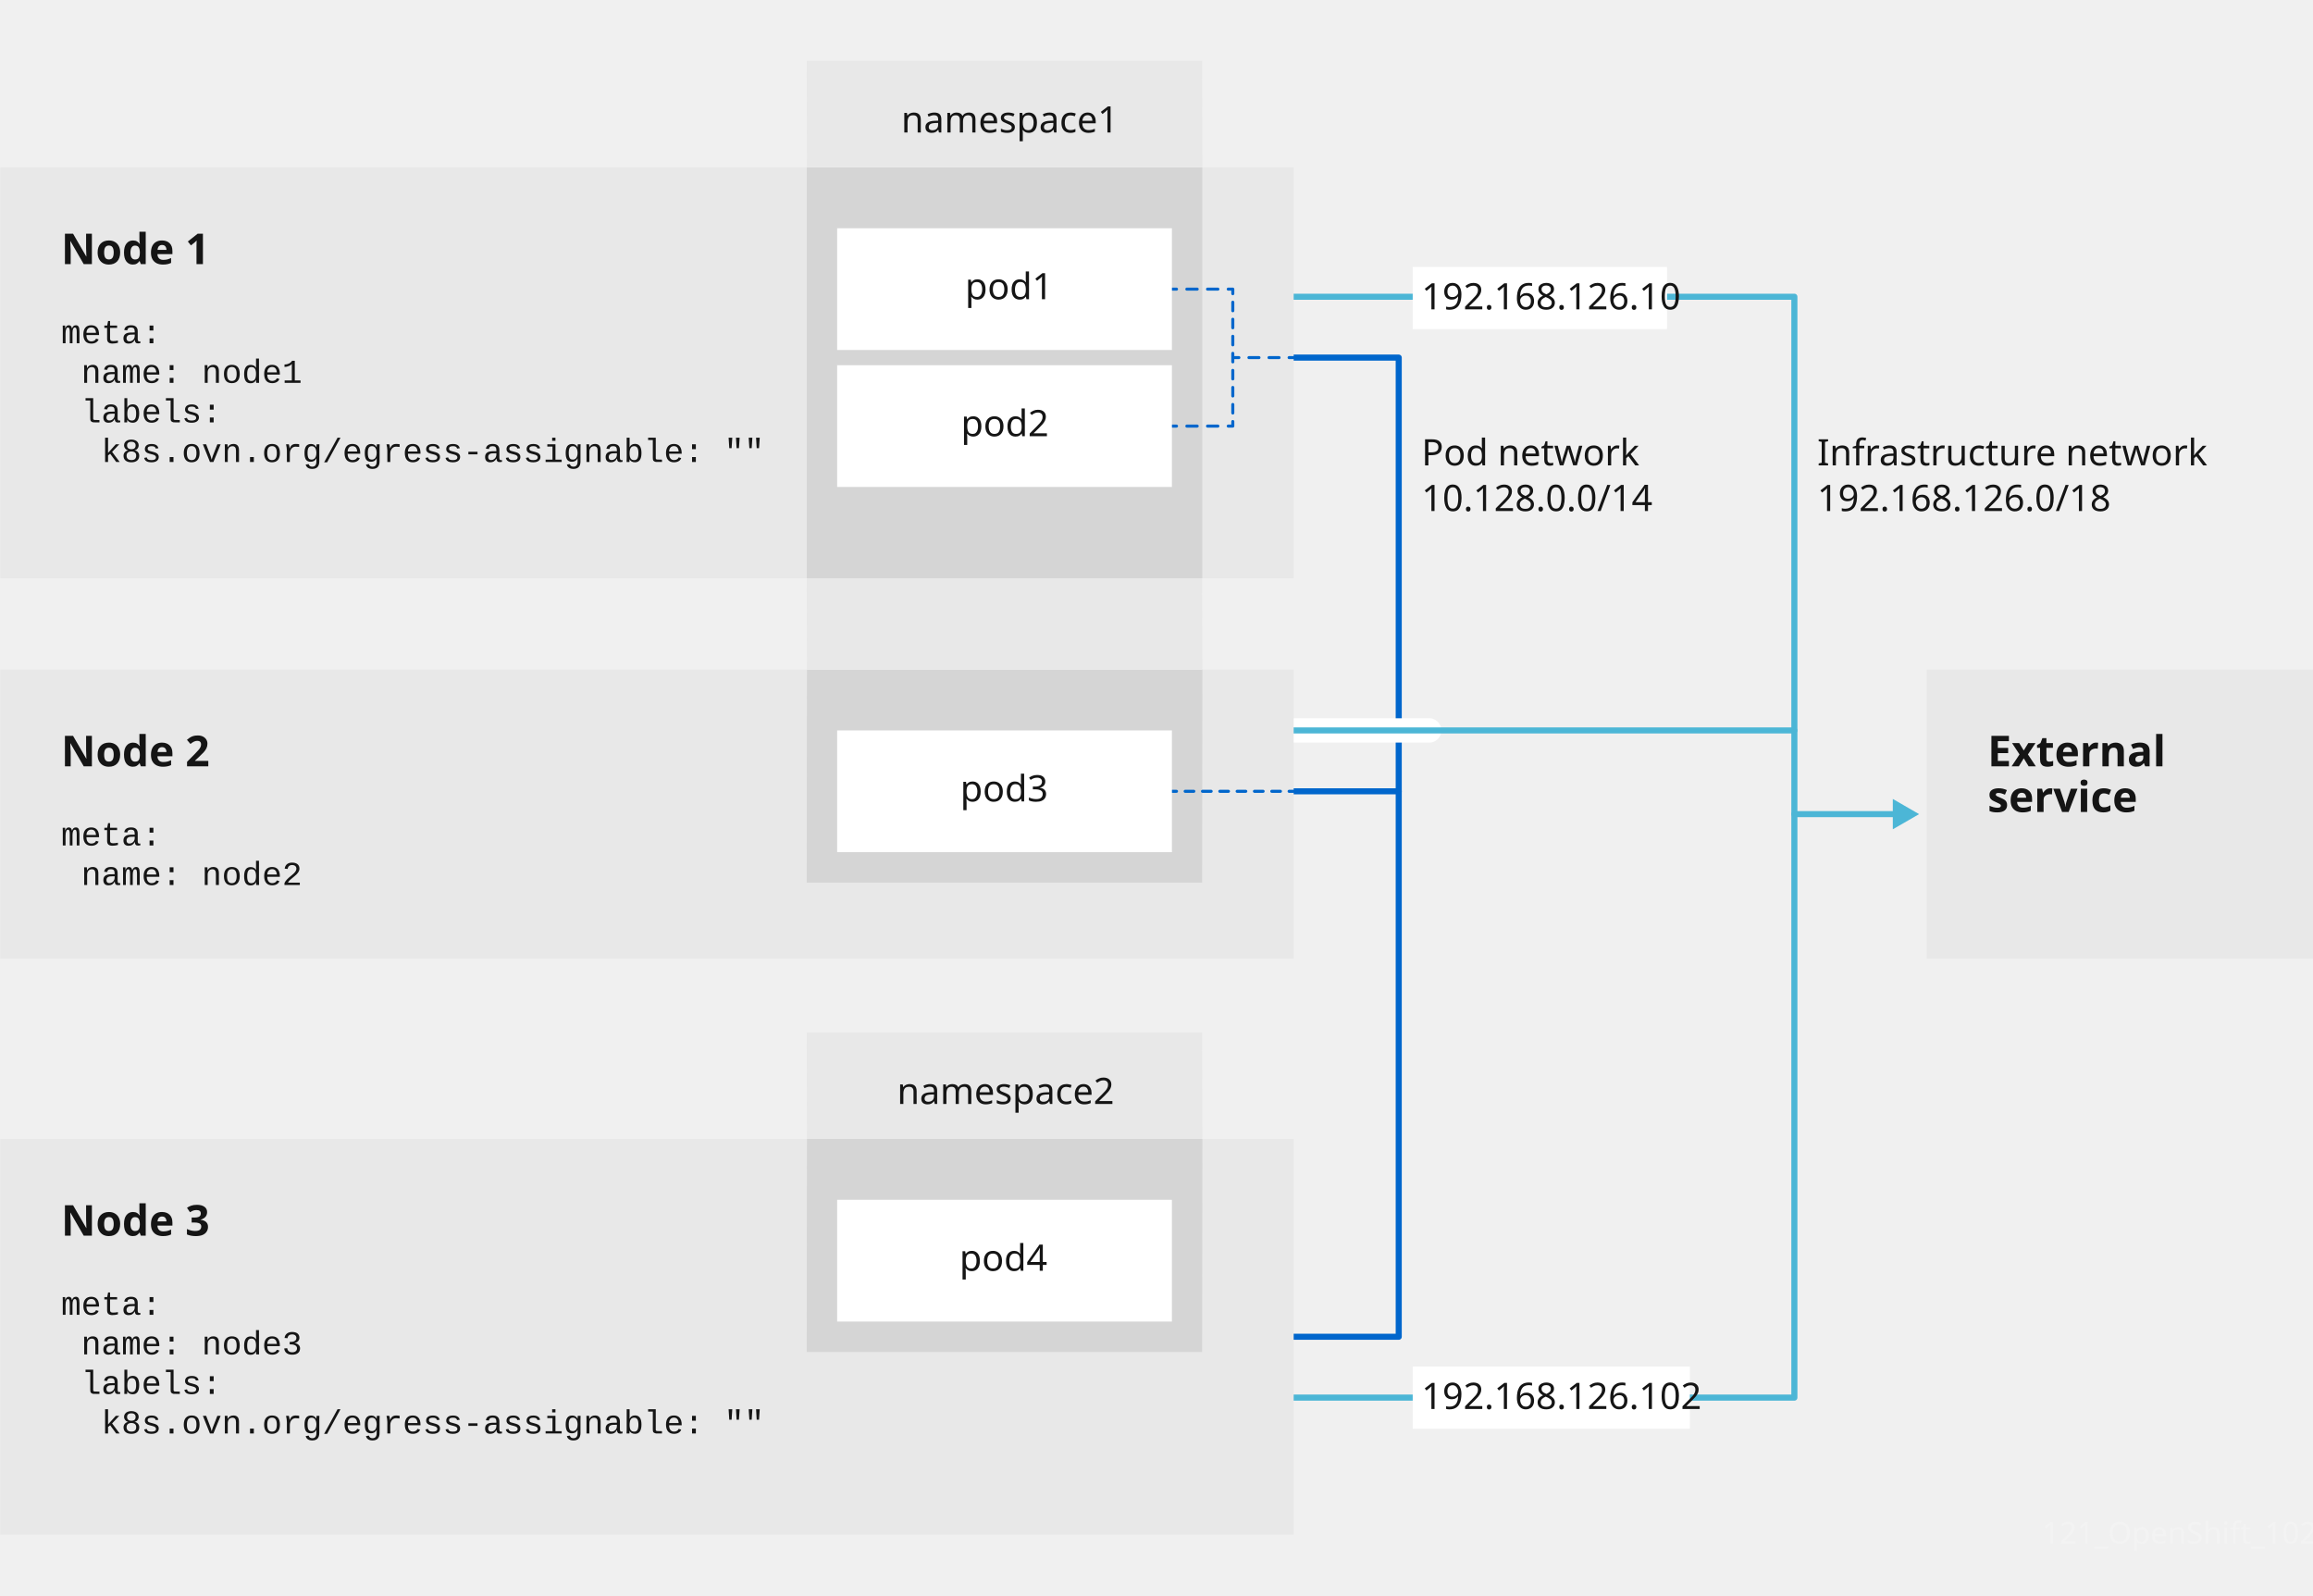
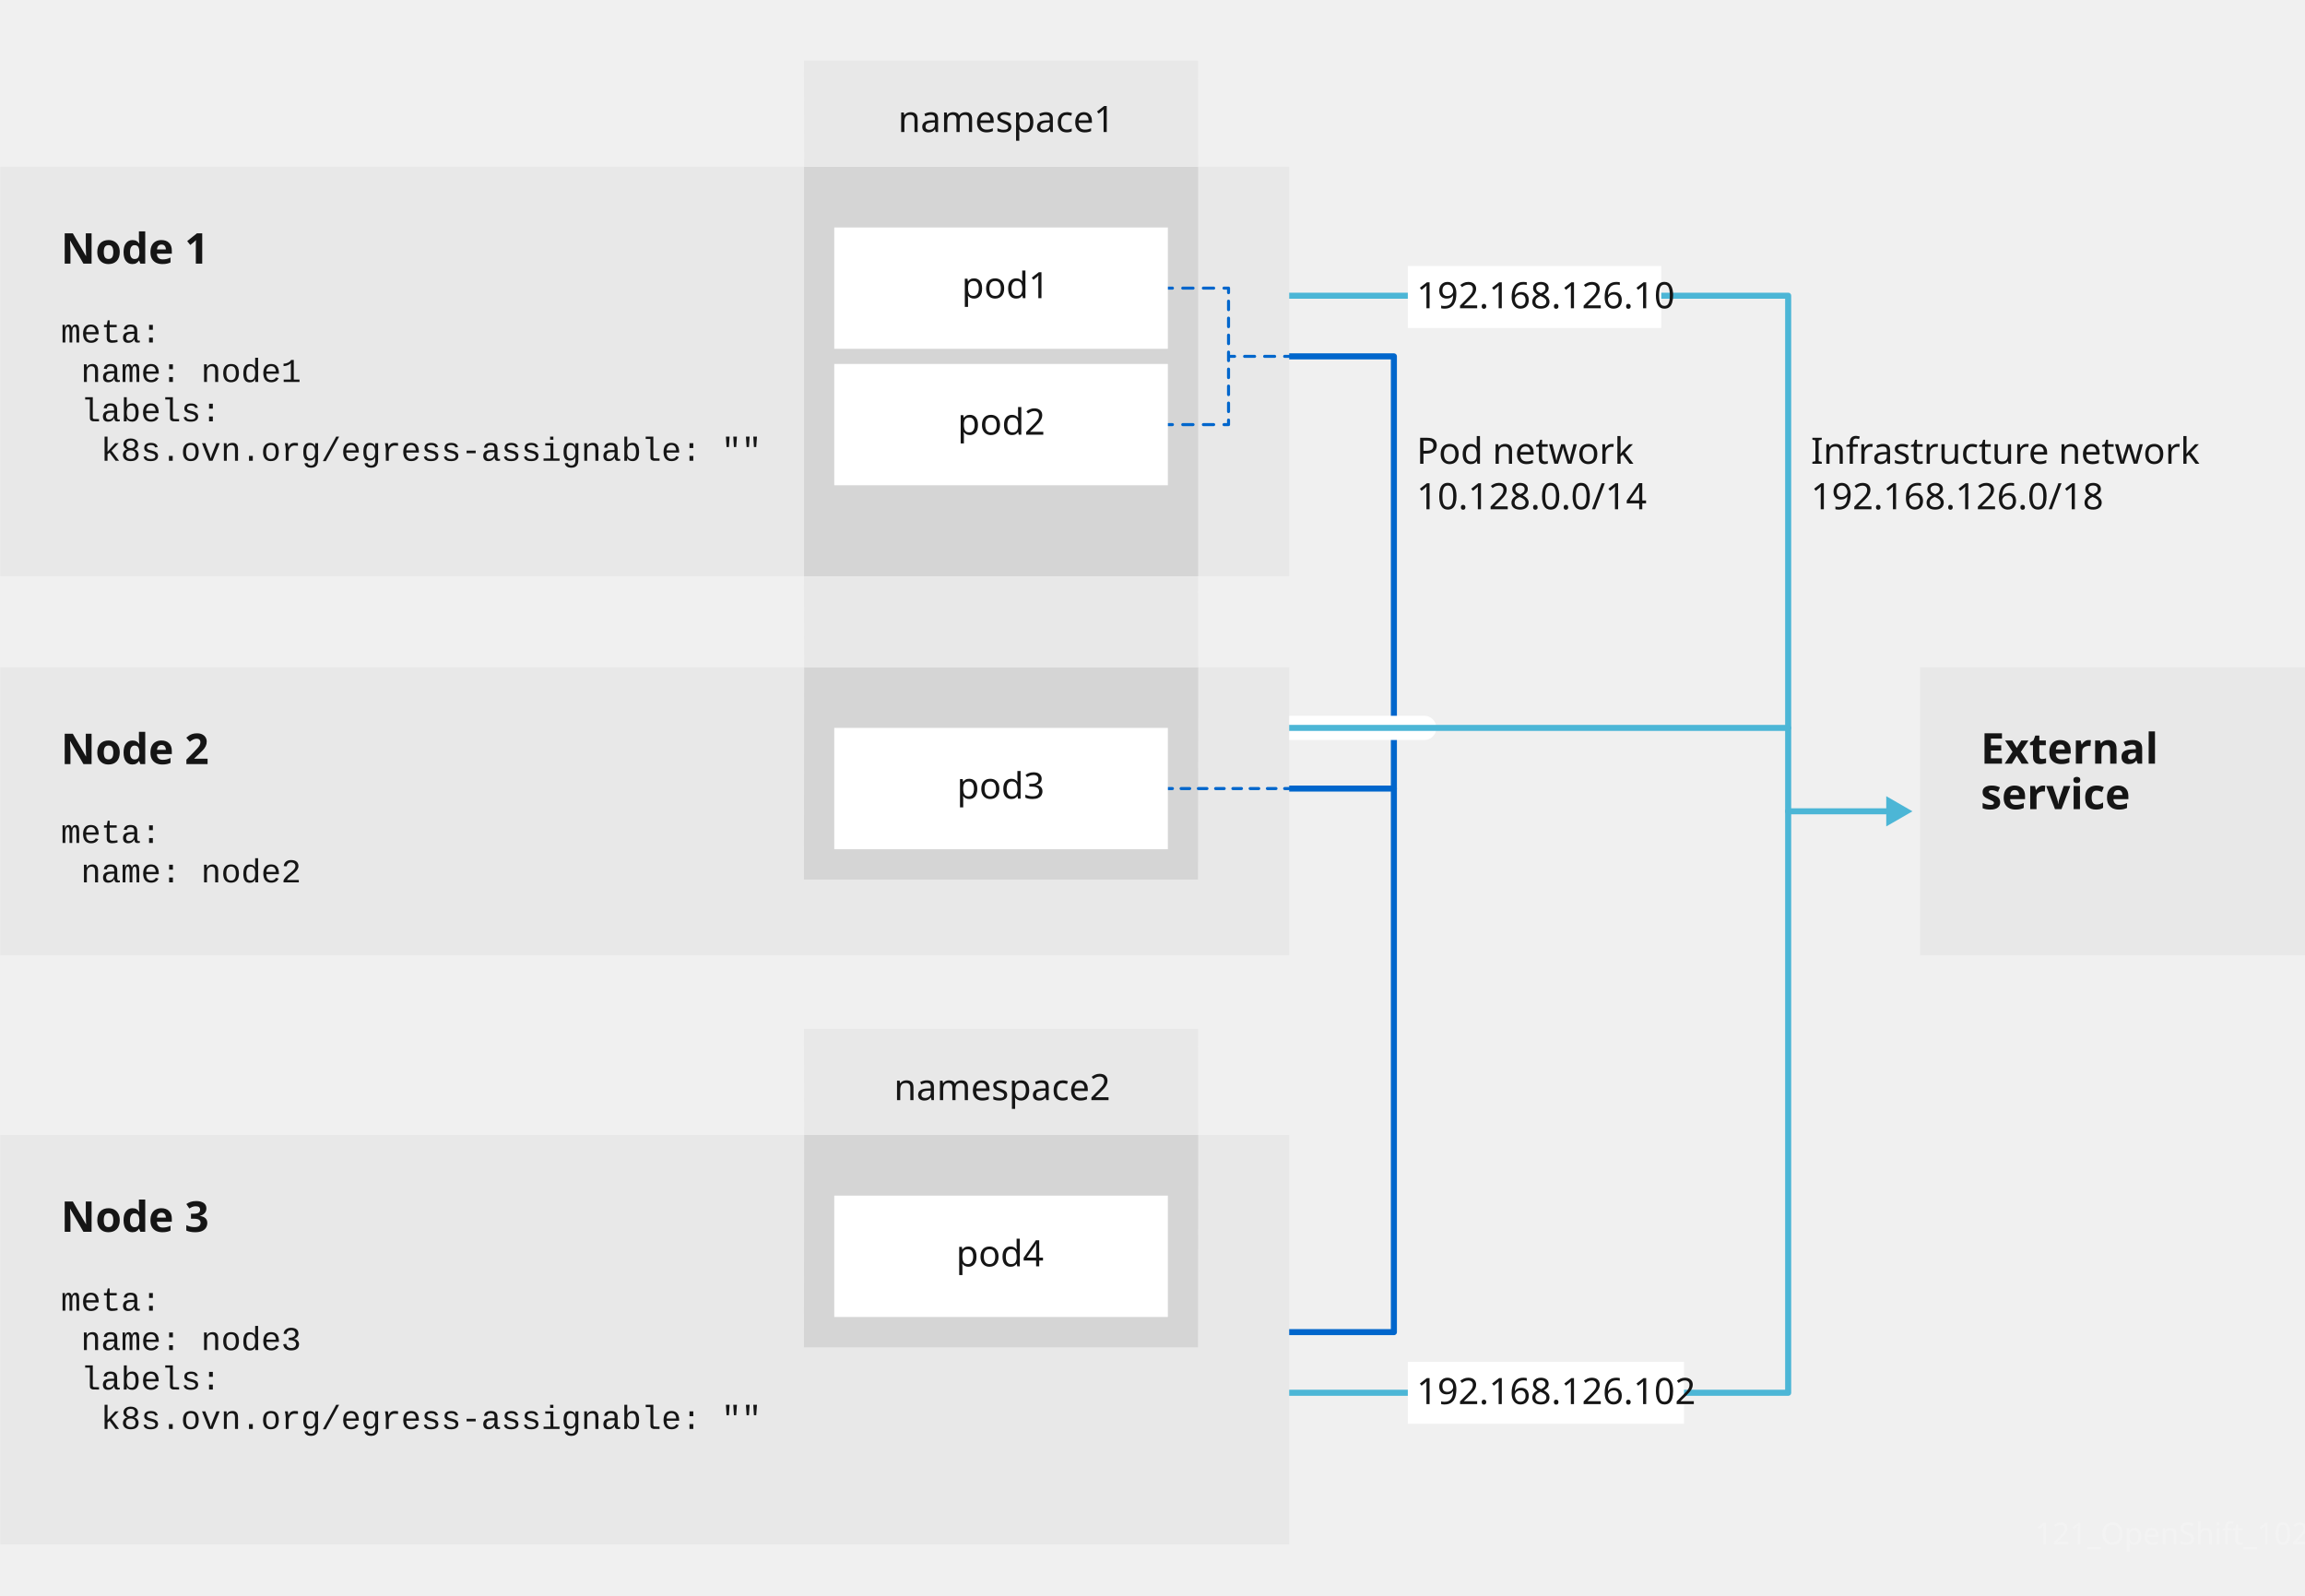
- <svg xmlns="http://www.w3.org/2000/svg" id="a387e084-0d6d-4a46-8ab7-d3861b8dd97e" data-name="artwork" width="760" height="524.218" viewBox="0 0 760 524.218">
+ <svg xmlns="http://www.w3.org/2000/svg" id="adfa7144-27a8-47cd-8695-e5e8074074dc" data-name="artwork" width="760" height="526.218" viewBox="0 0 760 526.218">
  <defs>
    <style>
-       .b9a9c9d9-87d7-479a-8c95-add05141c48b {
+       .a06810c6-c4c4-4f79-8b49-bde9716d5185, .b02ba650-d72d-409a-ab30-a4c04f62ad2b, .bd522a33-15fc-4dc7-aabf-4aadc03e6994, .e41b9ccb-cc95-46f9-a699-409b2fb29774, .ea5e21c5-4d31-441c-a01f-fd62daa51122, .ebfa67b6-e3ef-49ab-b393-8775b63f7edb, .f58d06c2-0fde-47dc-8f06-19286f18a776, .f999705f-1629-41aa-83ab-c13009277b63, .f9d273aa-c454-4076-bab0-2e01fafdece5 {
+         fill: none;
+       }
+ 
+       .b02ba650-d72d-409a-ab30-a4c04f62ad2b, .bd522a33-15fc-4dc7-aabf-4aadc03e6994, .e41b9ccb-cc95-46f9-a699-409b2fb29774, .ea5e21c5-4d31-441c-a01f-fd62daa51122, .ebfa67b6-e3ef-49ab-b393-8775b63f7edb, .f999705f-1629-41aa-83ab-c13009277b63 {
+         stroke: #06c;
+       }
+ 
+       .b02ba650-d72d-409a-ab30-a4c04f62ad2b, .bd522a33-15fc-4dc7-aabf-4aadc03e6994, .e41b9ccb-cc95-46f9-a699-409b2fb29774, .ea5e21c5-4d31-441c-a01f-fd62daa51122, .ebfa67b6-e3ef-49ab-b393-8775b63f7edb, .f58d06c2-0fde-47dc-8f06-19286f18a776, .f999705f-1629-41aa-83ab-c13009277b63, .f9d273aa-c454-4076-bab0-2e01fafdece5 {
+         stroke-linecap: round;
+         stroke-linejoin: round;
+       }
+ 
+       .b02ba650-d72d-409a-ab30-a4c04f62ad2b, .f9d273aa-c454-4076-bab0-2e01fafdece5 {
+         stroke-width: 2px;
+       }
+ 
+       .f9d273aa-c454-4076-bab0-2e01fafdece5 {
+         stroke: #4cb6d6;
+       }
+ 
+       .b72d3cbc-6bfc-4efc-917b-8df957a52164 {
+         fill: #fff;
+       }
+ 
+       .a7e03fb4-441a-42ed-b186-eb8bfd1331f2 {
        font-size: 12px;
        font-family: RedHatText-Medium, Red Hat Text;
        font-weight: 500;
      }

-       .b9a9c9d9-87d7-479a-8c95-add05141c48b, .f8d4deb5-4e10-4966-8a86-78fcc8f92a11 {
+       .a7e03fb4-441a-42ed-b186-eb8bfd1331f2, .ac8302a1-f9b5-4858-be1d-a79e9acacdf2, .e188186e-72be-4018-9a44-535c0a01483d {
        fill: #151515;
      }

-       .a22a300a-9fdb-46b3-9360-45bf7c684a8b, .a454918e-a97d-4b98-b945-36cf89951c80, .ace578d8-736c-4fb3-853a-92610b2808a9, .b79d2283-ded3-4d24-bb53-8966d4079980, .bba3932f-a563-497e-9615-6d1b4263b6c8, .e83d103e-c079-4fb7-b12f-ca4b10d4447d, .f53d879d-5702-4282-9056-0acfee13fcfd, .f8e0a708-049c-4cdd-8eb8-a732ae0c50f6, .ff271b8b-3d6a-4173-9f7c-e0199d93d7ce {
-         fill: none;
-       }
- 
-       .ace578d8-736c-4fb3-853a-92610b2808a9, .bba3932f-a563-497e-9615-6d1b4263b6c8, .e83d103e-c079-4fb7-b12f-ca4b10d4447d, .f53d879d-5702-4282-9056-0acfee13fcfd, .f8e0a708-049c-4cdd-8eb8-a732ae0c50f6, .ff271b8b-3d6a-4173-9f7c-e0199d93d7ce {
-         stroke: #06c;
-       }
- 
-       .a22a300a-9fdb-46b3-9360-45bf7c684a8b, .a454918e-a97d-4b98-b945-36cf89951c80, .ace578d8-736c-4fb3-853a-92610b2808a9, .bba3932f-a563-497e-9615-6d1b4263b6c8, .e83d103e-c079-4fb7-b12f-ca4b10d4447d, .f53d879d-5702-4282-9056-0acfee13fcfd, .f8e0a708-049c-4cdd-8eb8-a732ae0c50f6, .ff271b8b-3d6a-4173-9f7c-e0199d93d7ce {
-         stroke-linecap: round;
-         stroke-linejoin: round;
-       }
- 
-       .a22a300a-9fdb-46b3-9360-45bf7c684a8b, .f8e0a708-049c-4cdd-8eb8-a732ae0c50f6 {
-         stroke-width: 2px;
-       }
- 
-       .a22a300a-9fdb-46b3-9360-45bf7c684a8b {
-         stroke: #4cb6d6;
-       }
- 
-       .b8d8d85a-ac21-40f1-a68f-b2e629d14b91 {
+       .ab9e9585-9dce-4215-b9a5-e5f53498db8f {
        fill: #e8e8e8;
      }

-       .f8d4deb5-4e10-4966-8a86-78fcc8f92a11 {
+       .ac8302a1-f9b5-4858-be1d-a79e9acacdf2 {
        font-size: 14px;
        font-family: RedHatText-Bold, Red Hat Text;
        font-weight: 700;
      }

-       .a454918e-a97d-4b98-b945-36cf89951c80 {
+       .b814b036-fc6a-4294-beef-f2ebc34fe84d, .e188186e-72be-4018-9a44-535c0a01483d {
+         font-size: 11px;
+         font-family: LiberationMono, Liberation Mono;
+       }
+ 
+       .b814b036-fc6a-4294-beef-f2ebc34fe84d {
+         font-weight: 400;
+       }
+ 
+       .f58d06c2-0fde-47dc-8f06-19286f18a776 {
        stroke: #fff;
        stroke-width: 8px;
      }

-       .a37556e0-3880-4916-a4e5-67c5020bd1b5 {
+       .bf60db29-9fbf-435a-90c3-5f2310374bb4 {
        fill: #4cb6d6;
      }

-       .f8f548e3-dc15-47be-a3bc-05af63cb91e4 {
-         fill: #fff;
-       }
- 
-       .b6330101-eae3-4bc9-8996-f18569100a75 {
+       .b592640b-c316-475e-bce6-b7a3789f36a5 {
        fill: #d5d5d5;
      }

-       .e83d103e-c079-4fb7-b12f-ca4b10d4447d {
+       .bd522a33-15fc-4dc7-aabf-4aadc03e6994 {
        stroke-dasharray: 3.4 3.4;
      }

-       .f53d879d-5702-4282-9056-0acfee13fcfd {
+       .ea5e21c5-4d31-441c-a01f-fd62daa51122 {
        stroke-dasharray: 2.8 2.8;
      }

-       .ace578d8-736c-4fb3-853a-92610b2808a9 {
+       .f999705f-1629-41aa-83ab-c13009277b63 {
        stroke-dasharray: 3.3 3.3;
      }

-       .b06f50e5-17a7-4b56-b9ec-4a8cf5a90893 {
-         font-size: 11px;
-         font-family: LiberationMono, Liberation Mono;
-         font-weight: 400;
-       }
- 
-       .bba3932f-a563-497e-9615-6d1b4263b6c8 {
-         stroke-dasharray: 2.846 2.846;
-       }
- 
-       .b01496fa-6031-4e39-b7b3-8fb52e10c9fd {
+       .b9c89556-e7ba-4978-8e60-200af8d305df {
        font-size: 10px;
        fill: #f3f3f3;
        font-family: RedHatText-Regular, Red Hat Text;
      }
+ 
+       .e41b9ccb-cc95-46f9-a699-409b2fb29774 {
+         stroke-dasharray: 2.846 2.846;
+       }
    </style>
  </defs>
-   <text class="b9a9c9d9-87d7-479a-8c95-add05141c48b" transform="translate(467.089 152.904)">Pod network<tspan x="0" y="15">10.128.0.0/14</tspan>
+   <polyline class="b02ba650-d72d-409a-ab30-a4c04f62ad2b" points="424.774 117.5 459.591 117.5 459.591 439.218 425.093 439.218" />
+   <polyline class="f9d273aa-c454-4076-bab0-2e01fafdece5" points="424.614 97.501 589.591 97.501 589.591 459.218 424.933 459.218" />
+   <rect class="b72d3cbc-6bfc-4efc-917b-8df957a52164" x="464.185" y="449.005" width="91.058" height="20.426" />
+   <text class="a7e03fb4-441a-42ed-b186-eb8bfd1331f2" transform="translate(467.089 462.946)">192.168.126.102</text>
+   <g>
+     <rect class="ab9e9585-9dce-4215-b9a5-e5f53498db8f" x="0.07" y="374.218" width="425" height="135" />
+     <text class="ac8302a1-f9b5-4858-be1d-a79e9acacdf2" transform="translate(20.07 406.146)">Node 3<tspan class="b814b036-fc6a-4294-beef-f2ebc34fe84d">
+         <tspan x="0" y="26">meta:</tspan>
+       </tspan>
+     </text>
+     <text class="e188186e-72be-4018-9a44-535c0a01483d" transform="translate(26.682 445.145)">name: node3</text>
+     <text class="e188186e-72be-4018-9a44-535c0a01483d" transform="translate(26.645 458.146)">labels:</text>
+     <text class="e188186e-72be-4018-9a44-535c0a01483d" transform="translate(33.219 471.146)">k8s.ovn.org/egress-assignable: ""</text>
+   </g>
+   <text class="a7e03fb4-441a-42ed-b186-eb8bfd1331f2" transform="translate(467.089 152.904)">Pod network<tspan x="0" y="15">10.128.0.0/14</tspan>
  </text>
-   <polyline class="f8e0a708-049c-4cdd-8eb8-a732ae0c50f6" points="424.774 117.5 459.591 117.5 459.591 439.218 425.093 439.218" />
-   <text class="b9a9c9d9-87d7-479a-8c95-add05141c48b" transform="translate(597.089 152.904)">Infrastructure network<tspan x="0" y="15">192.168.126.0/18</tspan>
+   <text class="a7e03fb4-441a-42ed-b186-eb8bfd1331f2" transform="translate(597.089 152.904)">Infrastructure network<tspan x="0" y="15">192.168.126.0/18</tspan>
  </text>
-   <polyline class="a22a300a-9fdb-46b3-9360-45bf7c684a8b" points="424.614 97.501 589.591 97.501 589.591 459.218 424.933 459.218" />
-   <rect class="b8d8d85a-ac21-40f1-a68f-b2e629d14b91" x="633.07" y="220" width="127" height="95" />
-   <text class="f8d4deb5-4e10-4966-8a86-78fcc8f92a11" transform="translate(653.07 251.788)">External<tspan x="0" y="15">service</tspan>
+   <rect class="ab9e9585-9dce-4215-b9a5-e5f53498db8f" x="633.07" y="220" width="127" height="95" />
+   <text class="ac8302a1-f9b5-4858-be1d-a79e9acacdf2" transform="translate(653.07 251.788)">External<tspan x="0" y="15">service</tspan>
  </text>
-   <line class="f8e0a708-049c-4cdd-8eb8-a732ae0c50f6" x1="459.591" y1="260" x2="425.07" y2="260" />
-   <line class="a454918e-a97d-4b98-b945-36cf89951c80" x1="469.591" y1="240" x2="425.07" y2="240" />
-   <line class="a22a300a-9fdb-46b3-9360-45bf7c684a8b" x1="589.591" y1="240" x2="425.07" y2="240" />
+   <line class="b02ba650-d72d-409a-ab30-a4c04f62ad2b" x1="459.591" y1="260" x2="425.07" y2="260" />
+   <line class="f58d06c2-0fde-47dc-8f06-19286f18a776" x1="469.591" y1="240" x2="425.07" y2="240" />
+   <line class="f9d273aa-c454-4076-bab0-2e01fafdece5" x1="589.591" y1="240" x2="425.07" y2="240" />
  <g>
-     <line class="a22a300a-9fdb-46b3-9360-45bf7c684a8b" x1="589.591" y1="267.5" x2="623.394" y2="267.5" />
-     <polygon class="a37556e0-3880-4916-a4e5-67c5020bd1b5" points="621.935 272.486 630.57 267.5 621.935 262.514 621.935 272.486" />
+     <line class="f9d273aa-c454-4076-bab0-2e01fafdece5" x1="589.591" y1="267.5" x2="623.394" y2="267.5" />
+     <polygon class="bf60db29-9fbf-435a-90c3-5f2310374bb4" points="621.935 272.486 630.57 267.5 621.935 262.514 621.935 272.486" />
  </g>
-   <rect class="f8f548e3-dc15-47be-a3bc-05af63cb91e4" x="464.185" y="87.706" width="83.558" height="20.426" />
-   <text class="b9a9c9d9-87d7-479a-8c95-add05141c48b" transform="translate(467.089 101.647)">192.168.126.10</text>
-   <rect class="f8f548e3-dc15-47be-a3bc-05af63cb91e4" x="464.185" y="449.005" width="91.058" height="20.426" />
-   <text class="b9a9c9d9-87d7-479a-8c95-add05141c48b" transform="translate(467.089 462.946)">192.168.126.102</text>
-   <rect class="b8d8d85a-ac21-40f1-a68f-b2e629d14b91" x="0.07" y="55" width="425" height="135" />
-   <rect class="b8d8d85a-ac21-40f1-a68f-b2e629d14b91" x="0.07" y="374.218" width="425" height="130" />
-   <rect class="b8d8d85a-ac21-40f1-a68f-b2e629d14b91" x="0.07" y="220" width="425" height="95" />
-   <polygon class="b6330101-eae3-4bc9-8996-f18569100a75" points="394.996 444.218 265.07 444.218 265.145 374.218 395.07 374.218 394.996 444.218" />
-   <polygon class="b8d8d85a-ac21-40f1-a68f-b2e629d14b91" points="394.996 339.218 265.07 339.218 265.145 374.218 395.07 374.218 394.996 339.218" />
-   <rect class="b6330101-eae3-4bc9-8996-f18569100a75" x="265.107" y="55" width="129.925" height="135" />
-   <polygon class="b6330101-eae3-4bc9-8996-f18569100a75" points="394.996 290 265.07 290 265.145 220 395.07 220 394.996 290" />
-   <polygon class="b8d8d85a-ac21-40f1-a68f-b2e629d14b91" points="394.996 20 265.07 20 265.145 55 395.07 55 394.996 20" />
-   <polygon class="b8d8d85a-ac21-40f1-a68f-b2e629d14b91" points="394.996 190 265.07 190 265.145 220 395.07 220 394.996 190" />
+   <rect class="b72d3cbc-6bfc-4efc-917b-8df957a52164" x="464.185" y="87.706" width="83.558" height="20.426" />
+   <text class="a7e03fb4-441a-42ed-b186-eb8bfd1331f2" transform="translate(467.089 101.647)">192.168.126.10</text>
+   <rect class="ab9e9585-9dce-4215-b9a5-e5f53498db8f" x="0.07" y="55" width="425" height="135" />
+   <polygon class="b592640b-c316-475e-bce6-b7a3789f36a5" points="394.996 444.218 265.07 444.218 265.145 374.218 395.07 374.218 394.996 444.218" />
+   <polygon class="ab9e9585-9dce-4215-b9a5-e5f53498db8f" points="394.996 339.218 265.07 339.218 265.145 374.218 395.07 374.218 394.996 339.218" />
+   <rect class="b592640b-c316-475e-bce6-b7a3789f36a5" x="265.107" y="55" width="129.925" height="135" />
+   <polygon class="ab9e9585-9dce-4215-b9a5-e5f53498db8f" points="394.996 20 265.07 20 265.145 55 395.07 55 394.996 20" />
  <g>
-     <line class="ff271b8b-3d6a-4173-9f7c-e0199d93d7ce" x1="385.07" y1="140" x2="386.57" y2="140" />
-     <line class="e83d103e-c079-4fb7-b12f-ca4b10d4447d" x1="389.97" y1="140" x2="401.87" y2="140" />
-     <polyline class="ff271b8b-3d6a-4173-9f7c-e0199d93d7ce" points="403.57 140 405.07 140 405.07 138.5" />
-     <line class="f53d879d-5702-4282-9056-0acfee13fcfd" x1="405.07" y1="135.7" x2="405.07" y2="97.9" />
-     <polyline class="ff271b8b-3d6a-4173-9f7c-e0199d93d7ce" points="405.07 96.5 405.07 95 403.57 95" />
-     <line class="e83d103e-c079-4fb7-b12f-ca4b10d4447d" x1="400.17" y1="95" x2="388.27" y2="95" />
-     <line class="ff271b8b-3d6a-4173-9f7c-e0199d93d7ce" x1="386.57" y1="95" x2="385.07" y2="95" />
+     <line class="ebfa67b6-e3ef-49ab-b393-8775b63f7edb" x1="385.07" y1="140" x2="386.57" y2="140" />
+     <line class="bd522a33-15fc-4dc7-aabf-4aadc03e6994" x1="389.97" y1="140" x2="401.87" y2="140" />
+     <polyline class="ebfa67b6-e3ef-49ab-b393-8775b63f7edb" points="403.57 140 405.07 140 405.07 138.5" />
+     <line class="ea5e21c5-4d31-441c-a01f-fd62daa51122" x1="405.07" y1="135.7" x2="405.07" y2="97.9" />
+     <polyline class="ebfa67b6-e3ef-49ab-b393-8775b63f7edb" points="405.07 96.5 405.07 95 403.57 95" />
+     <line class="bd522a33-15fc-4dc7-aabf-4aadc03e6994" x1="400.17" y1="95" x2="388.27" y2="95" />
+     <line class="ebfa67b6-e3ef-49ab-b393-8775b63f7edb" x1="386.57" y1="95" x2="385.07" y2="95" />
  </g>
  <g>
-     <line class="ff271b8b-3d6a-4173-9f7c-e0199d93d7ce" x1="425.07" y1="117.5" x2="423.57" y2="117.5" />
-     <line class="ace578d8-736c-4fb3-853a-92610b2808a9" x1="420.27" y1="117.5" x2="408.72" y2="117.5" />
-     <line class="ff271b8b-3d6a-4173-9f7c-e0199d93d7ce" x1="407.07" y1="117.5" x2="405.57" y2="117.5" />
+     <line class="ebfa67b6-e3ef-49ab-b393-8775b63f7edb" x1="425.07" y1="117.5" x2="423.57" y2="117.5" />
+     <line class="f999705f-1629-41aa-83ab-c13009277b63" x1="420.27" y1="117.5" x2="408.72" y2="117.5" />
+     <line class="ebfa67b6-e3ef-49ab-b393-8775b63f7edb" x1="407.07" y1="117.5" x2="405.57" y2="117.5" />
  </g>
-   <rect class="f8f548e3-dc15-47be-a3bc-05af63cb91e4" x="275.07" y="394.218" width="110" height="40" />
-   <text class="b9a9c9d9-87d7-479a-8c95-add05141c48b" transform="translate(315.251 417.542)">pod4</text>
-   <text class="f8d4deb5-4e10-4966-8a86-78fcc8f92a11" transform="translate(20.07 406.006)">Node 3<tspan class="b06f50e5-17a7-4b56-b9ec-4a8cf5a90893">
+   <rect class="b72d3cbc-6bfc-4efc-917b-8df957a52164" x="275.07" y="394.218" width="110" height="40" />
+   <text class="a7e03fb4-441a-42ed-b186-eb8bfd1331f2" transform="translate(315.251 417.542)">pod4</text>
+   <rect class="b72d3cbc-6bfc-4efc-917b-8df957a52164" x="275.07" y="120" width="110" height="40" />
+   <text class="a7e03fb4-441a-42ed-b186-eb8bfd1331f2" transform="translate(315.736 143.323)">pod2</text>
+   <rect class="b72d3cbc-6bfc-4efc-917b-8df957a52164" x="275.07" y="75" width="110" height="40" />
+   <text class="a7e03fb4-441a-42ed-b186-eb8bfd1331f2" transform="translate(317.104 98.323)">pod1</text>
+   <text class="ac8302a1-f9b5-4858-be1d-a79e9acacdf2" transform="translate(20.07 86.928)">Node 1<tspan class="b814b036-fc6a-4294-beef-f2ebc34fe84d">
      <tspan x="0" y="26">meta:</tspan>
-       <tspan x="0" y="39" xml:space="preserve"> name: node3</tspan>
-       <tspan x="0" y="52" xml:space="preserve"> labels:</tspan>
-       <tspan x="0" y="65" xml:space="preserve">  k8s.ovn.org/egress-assignable: ""</tspan>
    </tspan>
  </text>
-   <rect class="f8f548e3-dc15-47be-a3bc-05af63cb91e4" x="275.07" y="120" width="110" height="40" />
-   <text class="b9a9c9d9-87d7-479a-8c95-add05141c48b" transform="translate(315.736 143.323)">pod2</text>
-   <rect class="f8f548e3-dc15-47be-a3bc-05af63cb91e4" x="275.07" y="75" width="110" height="40" />
-   <text class="b9a9c9d9-87d7-479a-8c95-add05141c48b" transform="translate(317.104 98.323)">pod1</text>
-   <text class="f8d4deb5-4e10-4966-8a86-78fcc8f92a11" transform="translate(20.07 86.788)">Node 1<tspan class="b06f50e5-17a7-4b56-b9ec-4a8cf5a90893">
-       <tspan x="0" y="26">meta:</tspan>
-       <tspan x="0" y="39" xml:space="preserve"> name: node1</tspan>
-       <tspan x="0" y="52" xml:space="preserve"> labels:</tspan>
-       <tspan x="0" y="65" xml:space="preserve">  k8s.ovn.org/egress-assignable: ""</tspan>
-     </tspan>
-   </text>
-   <text class="f8d4deb5-4e10-4966-8a86-78fcc8f92a11" transform="translate(20.07 251.788)">Node 2<tspan class="b06f50e5-17a7-4b56-b9ec-4a8cf5a90893">
-       <tspan x="0" y="26">meta:</tspan>
-       <tspan x="0" y="39" xml:space="preserve"> name: node2</tspan>
-     </tspan>
-   </text>
+   <text class="e188186e-72be-4018-9a44-535c0a01483d" transform="translate(26.682 125.928)">name: node1</text>
+   <text class="e188186e-72be-4018-9a44-535c0a01483d" transform="translate(26.645 138.928)">labels:</text>
+   <text class="e188186e-72be-4018-9a44-535c0a01483d" transform="translate(33.219 151.928)">k8s.ovn.org/egress-assignable: ""</text>
+   <text class="a7e03fb4-441a-42ed-b186-eb8bfd1331f2" transform="translate(296.117 43.531)">namespace1</text>
+   <text class="a7e03fb4-441a-42ed-b186-eb8bfd1331f2" transform="translate(294.749 362.742)">namespace2</text>
  <g>
-     <line class="ff271b8b-3d6a-4173-9f7c-e0199d93d7ce" x1="425.07" y1="260" x2="423.57" y2="260" />
-     <line class="bba3932f-a563-497e-9615-6d1b4263b6c8" x1="420.724" y1="260" x2="387.993" y2="260" />
-     <line class="ff271b8b-3d6a-4173-9f7c-e0199d93d7ce" x1="386.57" y1="260" x2="385.07" y2="260" />
+     <text class="b9c89556-e7ba-4978-8e60-200af8d305df" transform="translate(671.012 509.235)">121_OpenShift_1020</text>
+     <rect class="a06810c6-c4c4-4f79-8b49-bde9716d5185" y="486.218" width="760" height="40" />
  </g>
-   <rect class="f8f548e3-dc15-47be-a3bc-05af63cb91e4" x="275.07" y="240" width="110" height="40" />
-   <text class="b9a9c9d9-87d7-479a-8c95-add05141c48b" transform="translate(315.514 263.323)">pod3</text>
-   <text class="b9a9c9d9-87d7-479a-8c95-add05141c48b" transform="translate(296.117 43.531)">namespace1</text>
-   <text class="b9a9c9d9-87d7-479a-8c95-add05141c48b" transform="translate(294.749 362.742)">namespace2</text>
  <g>
-     <text class="b01496fa-6031-4e39-b7b3-8fb52e10c9fd" transform="translate(671.012 507.235)">121_OpenShift_1020</text>
-     <rect class="b79d2283-ded3-4d24-bb53-8966d4079980" y="484.218" width="760" height="40" />
+     <rect class="ab9e9585-9dce-4215-b9a5-e5f53498db8f" x="0.07" y="220" width="425" height="95" />
+     <text class="ac8302a1-f9b5-4858-be1d-a79e9acacdf2" transform="translate(20.07 251.928)">Node 2<tspan class="b814b036-fc6a-4294-beef-f2ebc34fe84d">
+         <tspan x="0" y="26">meta:</tspan>
+       </tspan>
+     </text>
+     <text class="e188186e-72be-4018-9a44-535c0a01483d" transform="translate(26.682 290.928)">name: node2</text>
  </g>
+   <polygon class="b592640b-c316-475e-bce6-b7a3789f36a5" points="394.996 290 265.07 290 265.145 220 395.07 220 394.996 290" />
+   <polygon class="ab9e9585-9dce-4215-b9a5-e5f53498db8f" points="394.996 190 265.07 190 265.145 220 395.07 220 394.996 190" />
+   <g>
+     <line class="ebfa67b6-e3ef-49ab-b393-8775b63f7edb" x1="425.07" y1="260" x2="423.57" y2="260" />
+     <line class="e41b9ccb-cc95-46f9-a699-409b2fb29774" x1="420.724" y1="260" x2="387.993" y2="260" />
+     <line class="ebfa67b6-e3ef-49ab-b393-8775b63f7edb" x1="386.57" y1="260" x2="385.07" y2="260" />
+   </g>
+   <rect class="b72d3cbc-6bfc-4efc-917b-8df957a52164" x="275.07" y="240" width="110" height="40" />
+   <text class="a7e03fb4-441a-42ed-b186-eb8bfd1331f2" transform="translate(315.514 263.323)">pod3</text>
</svg>
